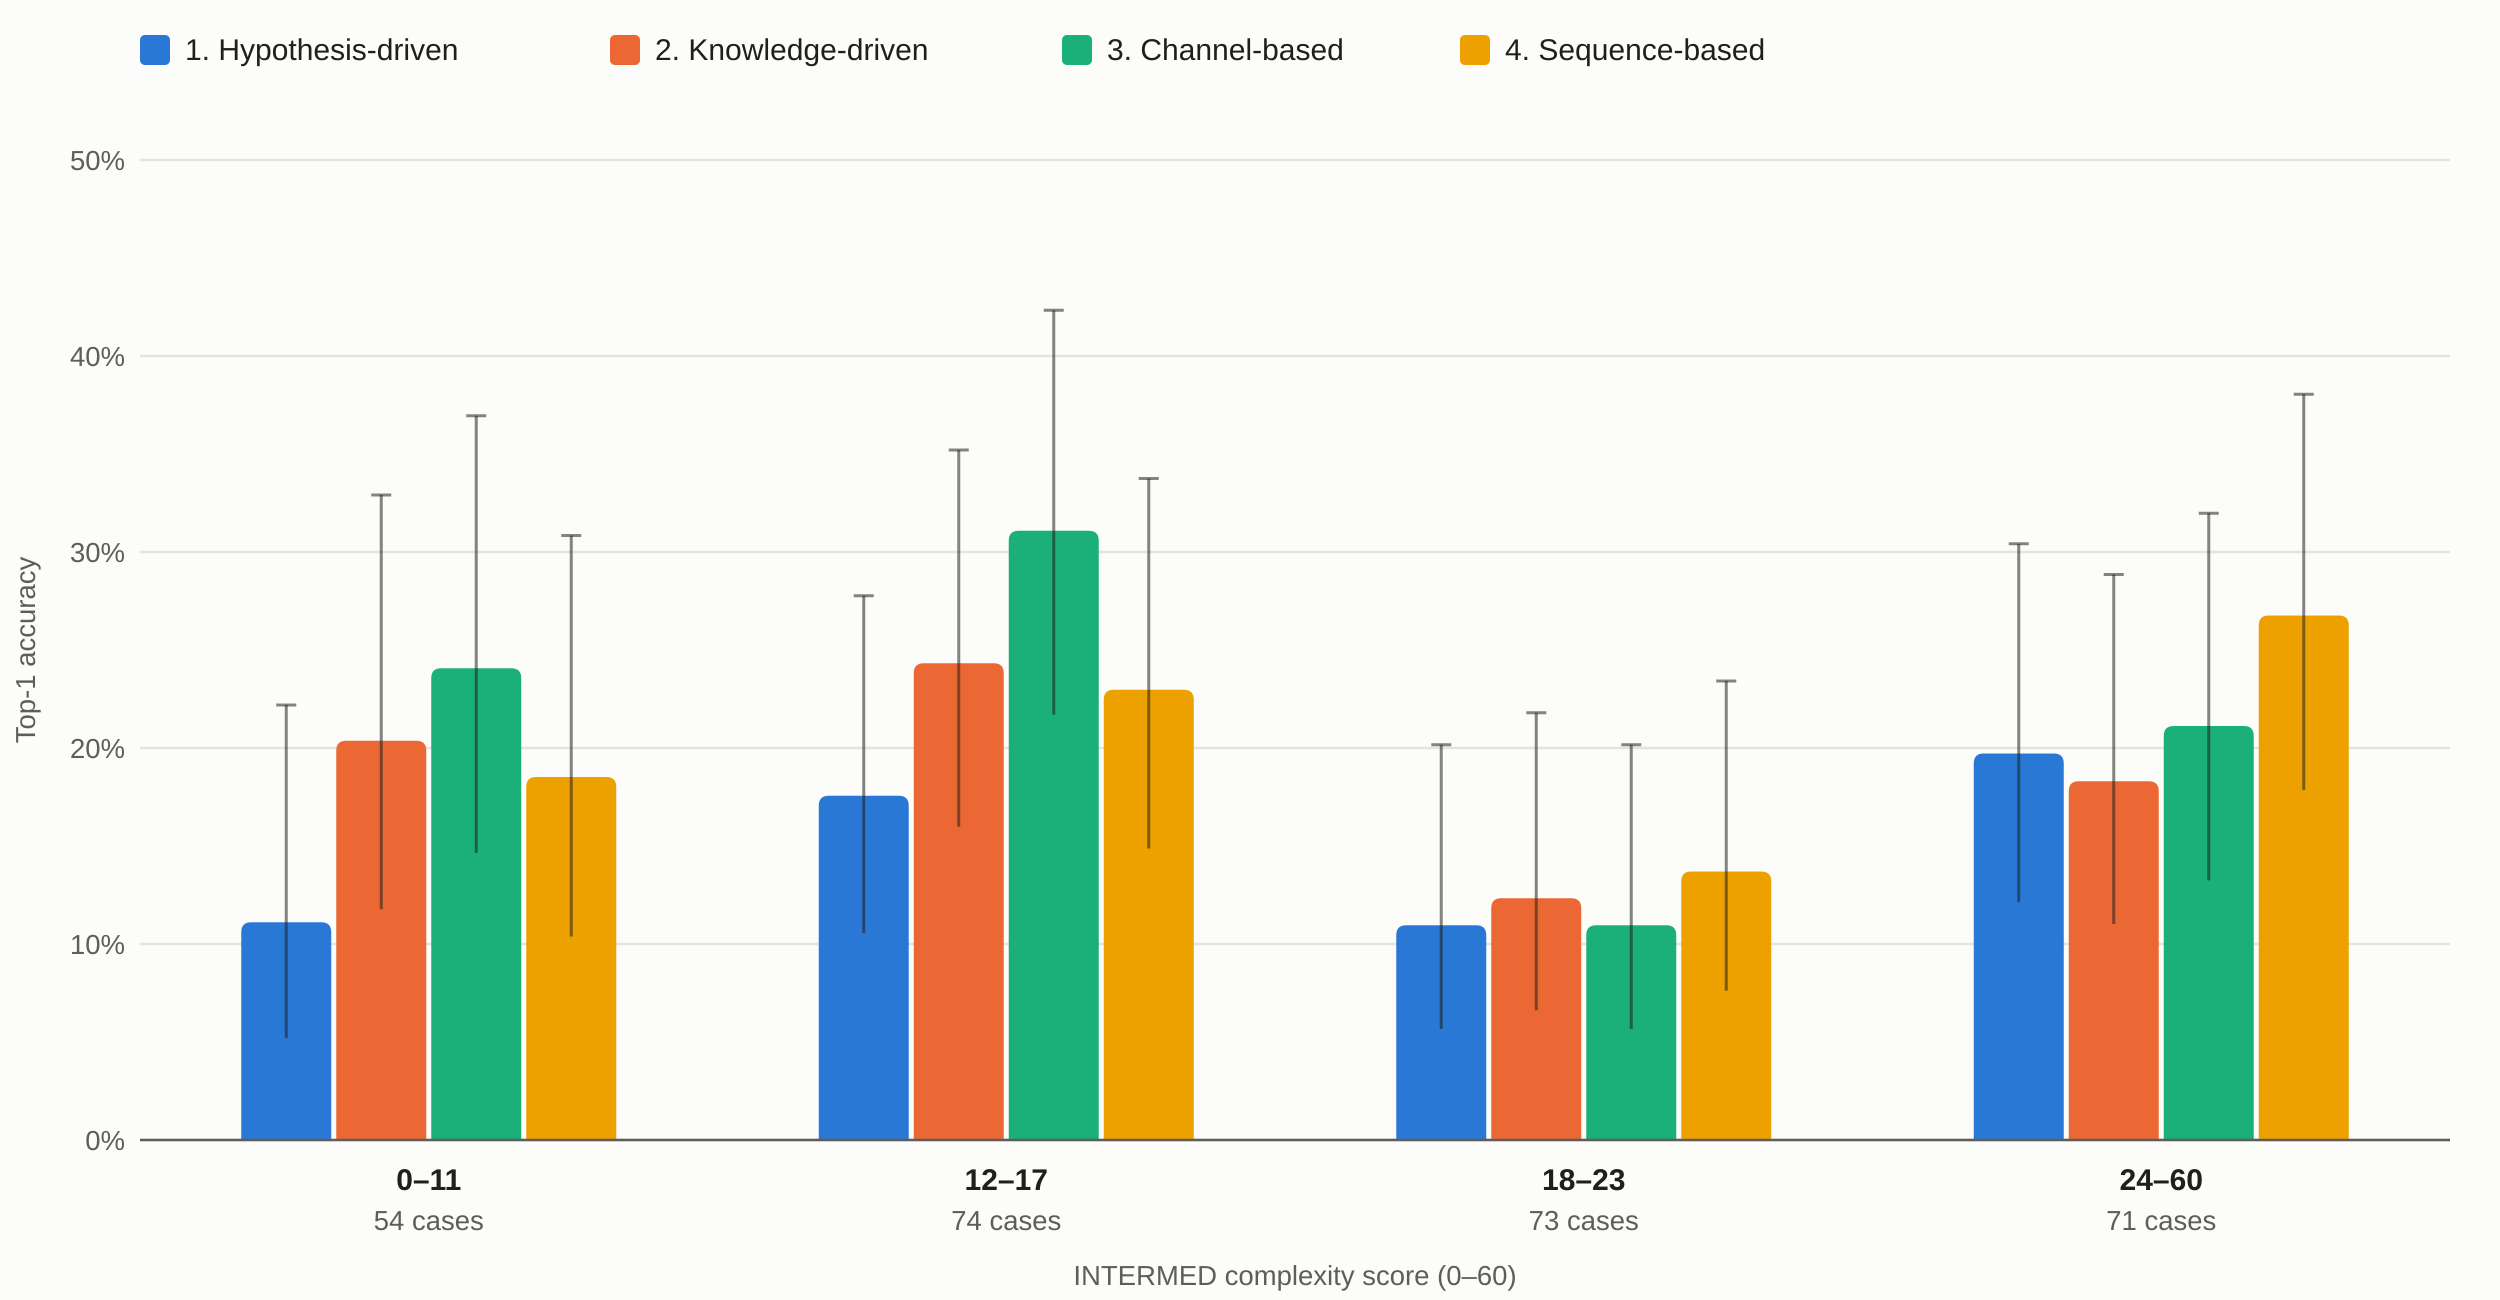
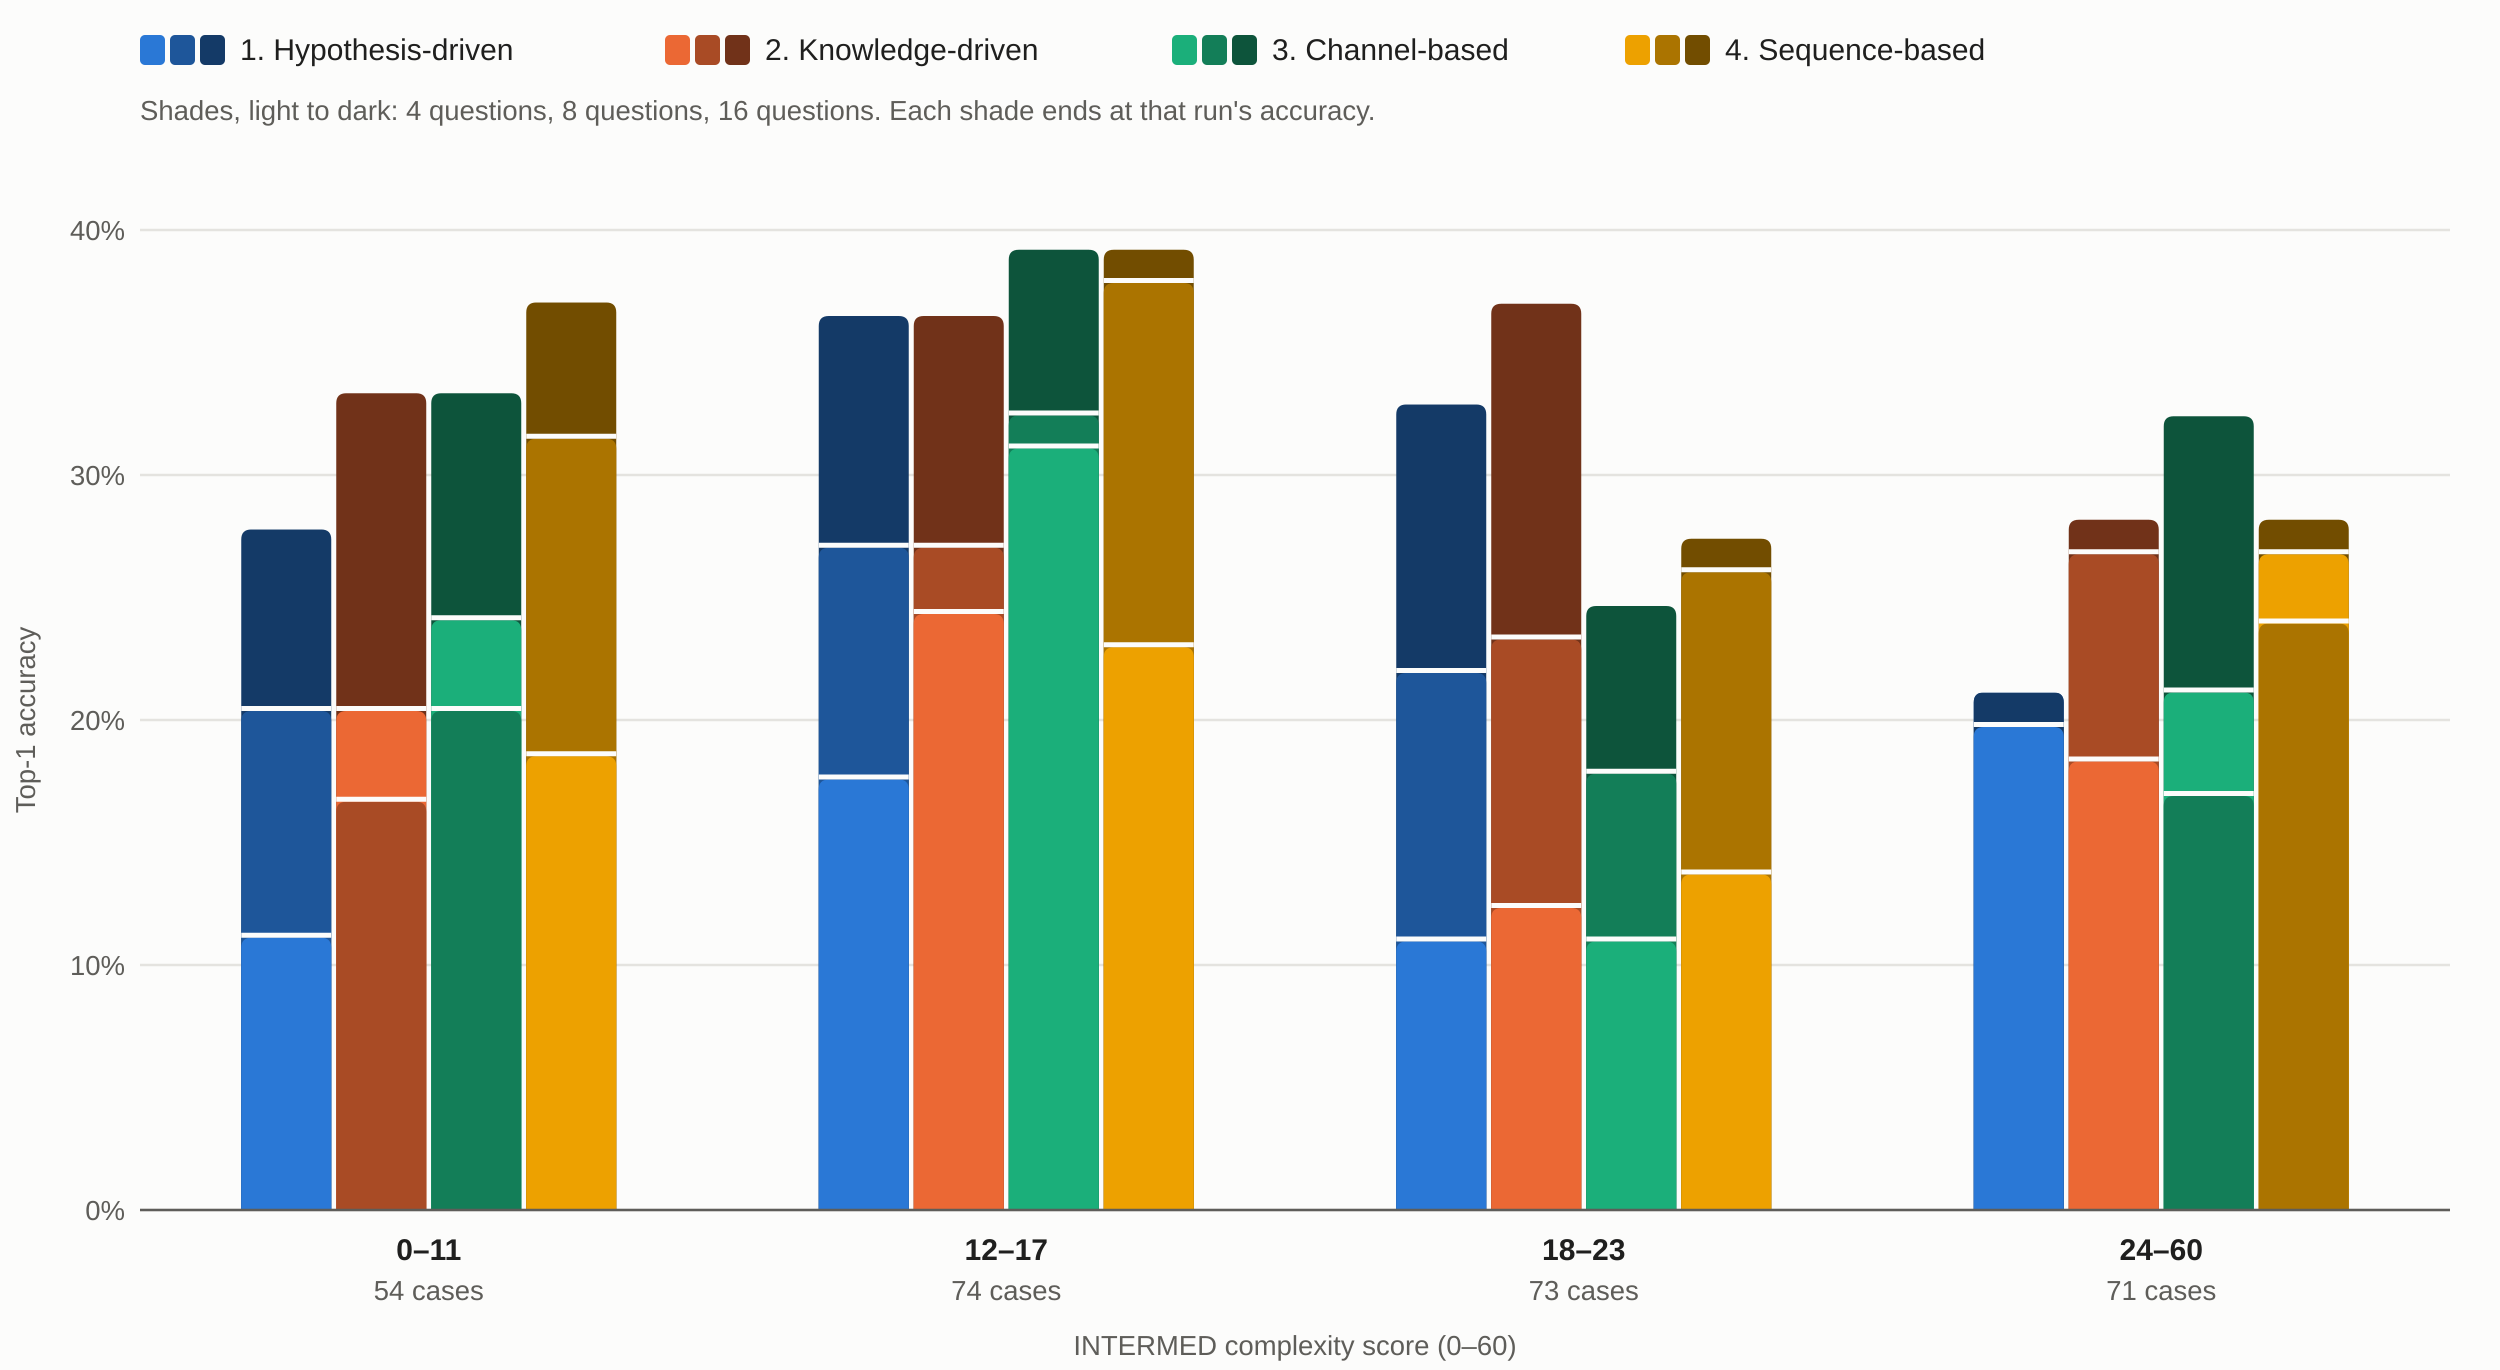
- <svg xmlns="http://www.w3.org/2000/svg" viewBox="0 0 1000 520" width="1000" height="520" font-family="-apple-system, Helvetica Neue, Arial, sans-serif" role="img" aria-label="Top-1 accuracy of each strategy by INTERMED complexity bucket">
-   <rect width="1000" height="520" fill="#fcfcfb" />
-   <rect x="56.0" y="14" width="12" height="12" rx="2" fill="#2a78d6" />
-   <text x="74.0" y="24" font-size="12" fill="#1f1f1e">1. Hypothesis-driven</text>
-   <rect x="244.0" y="14" width="12" height="12" rx="2" fill="#eb6834" />
-   <text x="262.0" y="24" font-size="12" fill="#1f1f1e">2. Knowledge-driven</text>
-   <rect x="424.8" y="14" width="12" height="12" rx="2" fill="#1baf7a" />
-   <text x="442.8" y="24" font-size="12" fill="#1f1f1e">3. Channel-based</text>
-   <rect x="584.0" y="14" width="12" height="12" rx="2" fill="#eda100" />
-   <text x="602.0" y="24" font-size="12" fill="#1f1f1e">4. Sequence-based</text>
-   <line x1="56" x2="980" y1="456.0" y2="456.0" stroke="#e4e3df" stroke-width="1" />
-   <text x="50" y="460.0" font-size="11" text-anchor="end" fill="#5e5d59">0%</text>
-   <line x1="56" x2="980" y1="377.6" y2="377.6" stroke="#e4e3df" stroke-width="1" />
-   <text x="50" y="381.6" font-size="11" text-anchor="end" fill="#5e5d59">10%</text>
-   <line x1="56" x2="980" y1="299.2" y2="299.2" stroke="#e4e3df" stroke-width="1" />
-   <text x="50" y="303.2" font-size="11" text-anchor="end" fill="#5e5d59">20%</text>
-   <line x1="56" x2="980" y1="220.8" y2="220.8" stroke="#e4e3df" stroke-width="1" />
-   <text x="50" y="224.8" font-size="11" text-anchor="end" fill="#5e5d59">30%</text>
-   <line x1="56" x2="980" y1="142.4" y2="142.4" stroke="#e4e3df" stroke-width="1" />
-   <text x="50" y="146.4" font-size="11" text-anchor="end" fill="#5e5d59">40%</text>
-   <line x1="56" x2="980" y1="64.0" y2="64.0" stroke="#e4e3df" stroke-width="1" />
-   <text x="50" y="68.0" font-size="11" text-anchor="end" fill="#5e5d59">50%</text>
-   <text transform="translate(14 260.0) rotate(-90)" font-size="11" text-anchor="middle" fill="#5e5d59">Top-1 accuracy</text>
-   <text x="171.5" y="476" font-size="12" font-weight="600" text-anchor="middle" fill="#1f1f1e">0–11</text>
-   <text x="171.5" y="492" font-size="11" text-anchor="middle" fill="#5e5d59">54 cases</text>
+ <svg xmlns="http://www.w3.org/2000/svg" viewBox="0 0 1000 548" width="1000" height="548" font-family="-apple-system, Helvetica Neue, Arial, sans-serif" role="img" aria-label="Top-1 accuracy of each strategy by INTERMED complexity bucket">
+   <rect width="1000" height="548" fill="#fcfcfb" />
+   <rect x="56.0" y="14" width="10" height="12" rx="2" fill="#2a78d6" />
+   <rect x="68.0" y="14" width="10" height="12" rx="2" fill="#1e569a" />
+   <rect x="80.0" y="14" width="10" height="12" rx="2" fill="#143a67" />
+   <text x="96.0" y="24" font-size="12" fill="#1f1f1e">1. Hypothesis-driven</text>
+   <rect x="266.0" y="14" width="10" height="12" rx="2" fill="#eb6834" />
+   <rect x="278.0" y="14" width="10" height="12" rx="2" fill="#a94b25" />
+   <rect x="290.0" y="14" width="10" height="12" rx="2" fill="#713219" />
+   <text x="306.0" y="24" font-size="12" fill="#1f1f1e">2. Knowledge-driven</text>
+   <rect x="468.8" y="14" width="10" height="12" rx="2" fill="#1baf7a" />
+   <rect x="480.8" y="14" width="10" height="12" rx="2" fill="#137e58" />
+   <rect x="492.8" y="14" width="10" height="12" rx="2" fill="#0d543b" />
+   <text x="508.8" y="24" font-size="12" fill="#1f1f1e">3. Channel-based</text>
+   <rect x="650.0" y="14" width="10" height="12" rx="2" fill="#eda100" />
+   <rect x="662.0" y="14" width="10" height="12" rx="2" fill="#ab7400" />
+   <rect x="674.0" y="14" width="10" height="12" rx="2" fill="#724d00" />
+   <text x="690.0" y="24" font-size="12" fill="#1f1f1e">4. Sequence-based</text>
+   <text x="56" y="48" font-size="11" fill="#5e5d59">Shades, light to dark: 4 questions, 8 questions, 16 questions. Each shade ends at that run's accuracy.</text>
+   <line x1="56" x2="980" y1="484.0" y2="484.0" stroke="#e4e3df" stroke-width="1" />
+   <text x="50" y="488.0" font-size="11" text-anchor="end" fill="#5e5d59">0%</text>
+   <line x1="56" x2="980" y1="386.0" y2="386.0" stroke="#e4e3df" stroke-width="1" />
+   <text x="50" y="390.0" font-size="11" text-anchor="end" fill="#5e5d59">10%</text>
+   <line x1="56" x2="980" y1="288.0" y2="288.0" stroke="#e4e3df" stroke-width="1" />
+   <text x="50" y="292.0" font-size="11" text-anchor="end" fill="#5e5d59">20%</text>
+   <line x1="56" x2="980" y1="190.0" y2="190.0" stroke="#e4e3df" stroke-width="1" />
+   <text x="50" y="194.0" font-size="11" text-anchor="end" fill="#5e5d59">30%</text>
+   <line x1="56" x2="980" y1="92.0" y2="92.0" stroke="#e4e3df" stroke-width="1" />
+   <text x="50" y="96.0" font-size="11" text-anchor="end" fill="#5e5d59">40%</text>
+   <text transform="translate(14 288.0) rotate(-90)" font-size="11" text-anchor="middle" fill="#5e5d59">Top-1 accuracy</text>
+   <text x="171.5" y="504" font-size="12" font-weight="600" text-anchor="middle" fill="#1f1f1e">0–11</text>
+   <text x="171.5" y="520" font-size="11" text-anchor="middle" fill="#5e5d59">54 cases</text>
  <g>
-     <path d="M96.5,456.0 V372.9 Q96.5,368.9 100.5,368.9 H128.5 Q132.5,368.9 132.5,372.9 V456.0 Z" fill="#2a78d6" />
-     <line x1="114.5" x2="114.5" y1="415.3" y2="282.0" stroke="#1f1f1e" stroke-width="1.2" stroke-opacity="0.55" />
-     <line x1="110.5" x2="118.5" y1="282.0" y2="282.0" stroke="#1f1f1e" stroke-width="1.2" stroke-opacity="0.55" />
+     <path d="M96.5,484.0 V215.8 Q96.5,211.8 100.5,211.8 H128.5 Q132.5,211.8 132.5,215.8 V484.0 Z" fill="#143a67" />
+     <path d="M96.5,484.0 V288.4 Q96.5,284.4 100.5,284.4 H128.5 Q132.5,284.4 132.5,288.4 V484.0 Z" fill="#1e569a" />
+     <line x1="96.5" x2="132.5" y1="283.4" y2="283.4" stroke="#fcfcfb" stroke-width="2" />
+     <path d="M96.5,484.0 V379.1 Q96.5,375.1 100.5,375.1 H128.5 Q132.5,375.1 132.5,379.1 V484.0 Z" fill="#2a78d6" />
+     <line x1="96.5" x2="132.5" y1="374.1" y2="374.1" stroke="#fcfcfb" stroke-width="2" />
  </g>
  <g>
-     <path d="M134.5,456.0 V300.3 Q134.5,296.3 138.5,296.3 H166.5 Q170.5,296.3 170.5,300.3 V456.0 Z" fill="#eb6834" />
-     <line x1="152.5" x2="152.5" y1="363.7" y2="198.0" stroke="#1f1f1e" stroke-width="1.2" stroke-opacity="0.55" />
-     <line x1="148.5" x2="156.5" y1="198.0" y2="198.0" stroke="#1f1f1e" stroke-width="1.2" stroke-opacity="0.55" />
+     <path d="M134.5,484.0 V161.3 Q134.5,157.3 138.5,157.3 H166.5 Q170.5,157.3 170.5,161.3 V484.0 Z" fill="#713219" />
+     <path d="M134.5,484.0 V288.4 Q134.5,284.4 138.5,284.4 H166.5 Q170.5,284.4 170.5,288.4 V484.0 Z" fill="#eb6834" />
+     <line x1="134.5" x2="170.5" y1="283.4" y2="283.4" stroke="#fcfcfb" stroke-width="2" />
+     <path d="M134.5,484.0 V324.7 Q134.5,320.7 138.5,320.7 H166.5 Q170.5,320.7 170.5,324.7 V484.0 Z" fill="#a94b25" />
+     <line x1="134.5" x2="170.5" y1="319.7" y2="319.7" stroke="#fcfcfb" stroke-width="2" />
  </g>
  <g>
-     <path d="M172.5,456.0 V271.3 Q172.5,267.3 176.5,267.3 H204.5 Q208.5,267.3 208.5,271.3 V456.0 Z" fill="#1baf7a" />
-     <line x1="190.5" x2="190.5" y1="341.2" y2="166.3" stroke="#1f1f1e" stroke-width="1.2" stroke-opacity="0.55" />
-     <line x1="186.5" x2="194.5" y1="166.3" y2="166.3" stroke="#1f1f1e" stroke-width="1.2" stroke-opacity="0.55" />
+     <path d="M172.5,484.0 V161.3 Q172.5,157.3 176.5,157.3 H204.5 Q208.5,157.3 208.5,161.3 V484.0 Z" fill="#0d543b" />
+     <path d="M172.5,484.0 V252.1 Q172.5,248.1 176.5,248.1 H204.5 Q208.5,248.1 208.5,252.1 V484.0 Z" fill="#1baf7a" />
+     <line x1="172.5" x2="208.5" y1="247.1" y2="247.1" stroke="#fcfcfb" stroke-width="2" />
+     <path d="M172.5,484.0 V288.4 Q172.5,284.4 176.5,284.4 H204.5 Q208.5,284.4 208.5,288.4 V484.0 Z" fill="#137e58" />
+     <line x1="172.5" x2="208.5" y1="283.4" y2="283.4" stroke="#fcfcfb" stroke-width="2" />
  </g>
  <g>
-     <path d="M210.5,456.0 V314.8 Q210.5,310.8 214.5,310.8 H242.5 Q246.5,310.8 246.5,314.8 V456.0 Z" fill="#eda100" />
-     <line x1="228.5" x2="228.5" y1="374.6" y2="214.2" stroke="#1f1f1e" stroke-width="1.2" stroke-opacity="0.55" />
-     <line x1="224.5" x2="232.5" y1="214.2" y2="214.2" stroke="#1f1f1e" stroke-width="1.2" stroke-opacity="0.55" />
+     <path d="M210.5,484.0 V125.0 Q210.5,121.0 214.5,121.0 H242.5 Q246.5,121.0 246.5,125.0 V484.0 Z" fill="#724d00" />
+     <path d="M210.5,484.0 V179.5 Q210.5,175.5 214.5,175.5 H242.5 Q246.5,175.5 246.5,179.5 V484.0 Z" fill="#ab7400" />
+     <line x1="210.5" x2="246.5" y1="174.5" y2="174.5" stroke="#fcfcfb" stroke-width="2" />
+     <path d="M210.5,484.0 V306.5 Q210.5,302.5 214.5,302.5 H242.5 Q246.5,302.5 246.5,306.5 V484.0 Z" fill="#eda100" />
+     <line x1="210.5" x2="246.5" y1="301.5" y2="301.5" stroke="#fcfcfb" stroke-width="2" />
  </g>
-   <text x="402.5" y="476" font-size="12" font-weight="600" text-anchor="middle" fill="#1f1f1e">12–17</text>
-   <text x="402.5" y="492" font-size="11" text-anchor="middle" fill="#5e5d59">74 cases</text>
+   <text x="402.5" y="504" font-size="12" font-weight="600" text-anchor="middle" fill="#1f1f1e">12–17</text>
+   <text x="402.5" y="520" font-size="11" text-anchor="middle" fill="#5e5d59">74 cases</text>
  <g>
-     <path d="M327.5,456.0 V322.3 Q327.5,318.3 331.5,318.3 H359.5 Q363.5,318.3 363.5,322.3 V456.0 Z" fill="#2a78d6" />
-     <line x1="345.5" x2="345.5" y1="373.2" y2="238.3" stroke="#1f1f1e" stroke-width="1.2" stroke-opacity="0.55" />
-     <line x1="341.5" x2="349.5" y1="238.3" y2="238.3" stroke="#1f1f1e" stroke-width="1.2" stroke-opacity="0.55" />
+     <path d="M327.5,484.0 V130.4 Q327.5,126.4 331.5,126.4 H359.5 Q363.5,126.4 363.5,130.4 V484.0 Z" fill="#143a67" />
+     <path d="M327.5,484.0 V223.1 Q327.5,219.1 331.5,219.1 H359.5 Q363.5,219.1 363.5,223.1 V484.0 Z" fill="#1e569a" />
+     <line x1="327.5" x2="363.5" y1="218.1" y2="218.1" stroke="#fcfcfb" stroke-width="2" />
+     <path d="M327.5,484.0 V315.8 Q327.5,311.8 331.5,311.8 H359.5 Q363.5,311.8 363.5,315.8 V484.0 Z" fill="#2a78d6" />
+     <line x1="327.5" x2="363.5" y1="310.8" y2="310.8" stroke="#fcfcfb" stroke-width="2" />
  </g>
  <g>
-     <path d="M365.5,456.0 V269.3 Q365.5,265.3 369.5,265.3 H397.5 Q401.5,265.3 401.5,269.3 V456.0 Z" fill="#eb6834" />
-     <line x1="383.5" x2="383.5" y1="330.7" y2="180.0" stroke="#1f1f1e" stroke-width="1.2" stroke-opacity="0.55" />
-     <line x1="379.5" x2="387.5" y1="180.0" y2="180.0" stroke="#1f1f1e" stroke-width="1.2" stroke-opacity="0.55" />
+     <path d="M365.5,484.0 V130.4 Q365.5,126.4 369.5,126.4 H397.5 Q401.5,126.4 401.5,130.4 V484.0 Z" fill="#713219" />
+     <path d="M365.5,484.0 V223.1 Q365.5,219.1 369.5,219.1 H397.5 Q401.5,219.1 401.5,223.1 V484.0 Z" fill="#a94b25" />
+     <line x1="365.5" x2="401.5" y1="218.1" y2="218.1" stroke="#fcfcfb" stroke-width="2" />
+     <path d="M365.5,484.0 V249.6 Q365.5,245.6 369.5,245.6 H397.5 Q401.5,245.6 401.5,249.6 V484.0 Z" fill="#eb6834" />
+     <line x1="365.5" x2="401.5" y1="244.6" y2="244.6" stroke="#fcfcfb" stroke-width="2" />
  </g>
  <g>
-     <path d="M403.5,456.0 V216.3 Q403.5,212.3 407.5,212.3 H435.5 Q439.5,212.3 439.5,216.3 V456.0 Z" fill="#1baf7a" />
-     <line x1="421.5" x2="421.5" y1="285.9" y2="124.1" stroke="#1f1f1e" stroke-width="1.2" stroke-opacity="0.55" />
-     <line x1="417.5" x2="425.5" y1="124.1" y2="124.1" stroke="#1f1f1e" stroke-width="1.2" stroke-opacity="0.55" />
+     <path d="M403.5,484.0 V103.9 Q403.5,99.9 407.5,99.9 H435.5 Q439.5,99.9 439.5,103.9 V484.0 Z" fill="#0d543b" />
+     <path d="M403.5,484.0 V170.2 Q403.5,166.2 407.5,166.2 H435.5 Q439.5,166.2 439.5,170.2 V484.0 Z" fill="#137e58" />
+     <line x1="403.5" x2="439.5" y1="165.2" y2="165.2" stroke="#fcfcfb" stroke-width="2" />
+     <path d="M403.5,484.0 V183.4 Q403.5,179.4 407.5,179.4 H435.5 Q439.5,179.4 439.5,183.4 V484.0 Z" fill="#1baf7a" />
+     <line x1="403.5" x2="439.5" y1="178.4" y2="178.4" stroke="#fcfcfb" stroke-width="2" />
  </g>
  <g>
-     <path d="M441.5,456.0 V279.9 Q441.5,275.9 445.5,275.9 H473.5 Q477.5,275.9 477.5,279.9 V456.0 Z" fill="#eda100" />
-     <line x1="459.5" x2="459.5" y1="339.4" y2="191.4" stroke="#1f1f1e" stroke-width="1.2" stroke-opacity="0.55" />
-     <line x1="455.5" x2="463.5" y1="191.4" y2="191.4" stroke="#1f1f1e" stroke-width="1.2" stroke-opacity="0.55" />
+     <path d="M441.5,484.0 V103.9 Q441.5,99.9 445.5,99.9 H473.5 Q477.5,99.9 477.5,103.9 V484.0 Z" fill="#724d00" />
+     <path d="M441.5,484.0 V117.2 Q441.5,113.2 445.5,113.2 H473.5 Q477.5,113.2 477.5,117.2 V484.0 Z" fill="#ab7400" />
+     <line x1="441.5" x2="477.5" y1="112.2" y2="112.2" stroke="#fcfcfb" stroke-width="2" />
+     <path d="M441.5,484.0 V262.9 Q441.5,258.9 445.5,258.9 H473.5 Q477.5,258.9 477.5,262.9 V484.0 Z" fill="#eda100" />
+     <line x1="441.5" x2="477.5" y1="257.9" y2="257.9" stroke="#fcfcfb" stroke-width="2" />
  </g>
-   <text x="633.5" y="476" font-size="12" font-weight="600" text-anchor="middle" fill="#1f1f1e">18–23</text>
-   <text x="633.5" y="492" font-size="11" text-anchor="middle" fill="#5e5d59">73 cases</text>
+   <text x="633.5" y="504" font-size="12" font-weight="600" text-anchor="middle" fill="#1f1f1e">18–23</text>
+   <text x="633.5" y="520" font-size="11" text-anchor="middle" fill="#5e5d59">73 cases</text>
  <g>
-     <path d="M558.5,456.0 V374.1 Q558.5,370.1 562.5,370.1 H590.5 Q594.5,370.1 594.5,374.1 V456.0 Z" fill="#2a78d6" />
-     <line x1="576.5" x2="576.5" y1="411.6" y2="297.9" stroke="#1f1f1e" stroke-width="1.2" stroke-opacity="0.55" />
-     <line x1="572.5" x2="580.5" y1="297.9" y2="297.9" stroke="#1f1f1e" stroke-width="1.2" stroke-opacity="0.55" />
+     <path d="M558.5,484.0 V165.8 Q558.5,161.8 562.5,161.8 H590.5 Q594.5,161.8 594.5,165.8 V484.0 Z" fill="#143a67" />
+     <path d="M558.5,484.0 V273.2 Q558.5,269.2 562.5,269.2 H590.5 Q594.5,269.2 594.5,273.2 V484.0 Z" fill="#1e569a" />
+     <line x1="558.5" x2="594.5" y1="268.2" y2="268.2" stroke="#fcfcfb" stroke-width="2" />
+     <path d="M558.5,484.0 V380.6 Q558.5,376.6 562.5,376.6 H590.5 Q594.5,376.6 594.5,380.6 V484.0 Z" fill="#2a78d6" />
+     <line x1="558.5" x2="594.5" y1="375.6" y2="375.6" stroke="#fcfcfb" stroke-width="2" />
  </g>
  <g>
-     <path d="M596.5,456.0 V363.3 Q596.5,359.3 600.5,359.3 H628.5 Q632.5,359.3 632.5,363.3 V456.0 Z" fill="#eb6834" />
-     <line x1="614.5" x2="614.5" y1="404.1" y2="285.1" stroke="#1f1f1e" stroke-width="1.2" stroke-opacity="0.55" />
-     <line x1="610.5" x2="618.5" y1="285.1" y2="285.1" stroke="#1f1f1e" stroke-width="1.2" stroke-opacity="0.55" />
+     <path d="M596.5,484.0 V125.5 Q596.5,121.5 600.5,121.5 H628.5 Q632.5,121.5 632.5,125.5 V484.0 Z" fill="#713219" />
+     <path d="M596.5,484.0 V259.8 Q596.5,255.8 600.5,255.8 H628.5 Q632.5,255.8 632.5,259.8 V484.0 Z" fill="#a94b25" />
+     <line x1="596.5" x2="632.5" y1="254.8" y2="254.8" stroke="#fcfcfb" stroke-width="2" />
+     <path d="M596.5,484.0 V367.2 Q596.5,363.2 600.5,363.2 H628.5 Q632.5,363.2 632.5,367.2 V484.0 Z" fill="#eb6834" />
+     <line x1="596.5" x2="632.5" y1="362.2" y2="362.2" stroke="#fcfcfb" stroke-width="2" />
  </g>
  <g>
-     <path d="M634.5,456.0 V374.1 Q634.5,370.1 638.5,370.1 H666.5 Q670.5,370.1 670.5,374.1 V456.0 Z" fill="#1baf7a" />
-     <line x1="652.5" x2="652.5" y1="411.6" y2="297.9" stroke="#1f1f1e" stroke-width="1.2" stroke-opacity="0.55" />
-     <line x1="648.5" x2="656.5" y1="297.9" y2="297.9" stroke="#1f1f1e" stroke-width="1.2" stroke-opacity="0.55" />
+     <path d="M634.5,484.0 V246.4 Q634.5,242.4 638.5,242.4 H666.5 Q670.5,242.4 670.5,246.4 V484.0 Z" fill="#0d543b" />
+     <path d="M634.5,484.0 V313.5 Q634.5,309.5 638.5,309.5 H666.5 Q670.5,309.5 670.5,313.5 V484.0 Z" fill="#137e58" />
+     <line x1="634.5" x2="670.5" y1="308.5" y2="308.5" stroke="#fcfcfb" stroke-width="2" />
+     <path d="M634.5,484.0 V380.6 Q634.5,376.6 638.5,376.6 H666.5 Q670.5,376.6 670.5,380.6 V484.0 Z" fill="#1baf7a" />
+     <line x1="634.5" x2="670.5" y1="375.6" y2="375.6" stroke="#fcfcfb" stroke-width="2" />
  </g>
  <g>
-     <path d="M672.5,456.0 V352.6 Q672.5,348.6 676.5,348.6 H704.5 Q708.5,348.6 708.5,352.6 V456.0 Z" fill="#eda100" />
-     <line x1="690.5" x2="690.5" y1="396.3" y2="272.4" stroke="#1f1f1e" stroke-width="1.2" stroke-opacity="0.55" />
-     <line x1="686.5" x2="694.5" y1="272.4" y2="272.4" stroke="#1f1f1e" stroke-width="1.2" stroke-opacity="0.55" />
+     <path d="M672.5,484.0 V219.5 Q672.5,215.5 676.5,215.5 H704.5 Q708.5,215.5 708.5,219.5 V484.0 Z" fill="#724d00" />
+     <path d="M672.5,484.0 V232.9 Q672.5,228.9 676.5,228.9 H704.5 Q708.5,228.9 708.5,232.9 V484.0 Z" fill="#ab7400" />
+     <line x1="672.5" x2="708.5" y1="227.9" y2="227.9" stroke="#fcfcfb" stroke-width="2" />
+     <path d="M672.5,484.0 V353.8 Q672.5,349.8 676.5,349.8 H704.5 Q708.5,349.8 708.5,353.8 V484.0 Z" fill="#eda100" />
+     <line x1="672.5" x2="708.5" y1="348.8" y2="348.8" stroke="#fcfcfb" stroke-width="2" />
  </g>
-   <text x="864.5" y="476" font-size="12" font-weight="600" text-anchor="middle" fill="#1f1f1e">24–60</text>
-   <text x="864.5" y="492" font-size="11" text-anchor="middle" fill="#5e5d59">71 cases</text>
+   <text x="864.5" y="504" font-size="12" font-weight="600" text-anchor="middle" fill="#1f1f1e">24–60</text>
+   <text x="864.5" y="520" font-size="11" text-anchor="middle" fill="#5e5d59">71 cases</text>
  <g>
-     <path d="M789.5,456.0 V305.4 Q789.5,301.4 793.5,301.4 H821.5 Q825.5,301.4 825.5,305.4 V456.0 Z" fill="#2a78d6" />
-     <line x1="807.5" x2="807.5" y1="360.9" y2="217.5" stroke="#1f1f1e" stroke-width="1.2" stroke-opacity="0.55" />
-     <line x1="803.5" x2="811.5" y1="217.5" y2="217.5" stroke="#1f1f1e" stroke-width="1.2" stroke-opacity="0.55" />
+     <path d="M789.5,484.0 V281.0 Q789.5,277.0 793.5,277.0 H821.5 Q825.5,277.0 825.5,281.0 V484.0 Z" fill="#1e569a" />
+     <path d="M789.5,484.0 V281.0 Q789.5,277.0 793.5,277.0 H821.5 Q825.5,277.0 825.5,281.0 V484.0 Z" fill="#143a67" />
+     <line x1="789.5" x2="825.5" y1="276.0" y2="276.0" stroke="#fcfcfb" stroke-width="2" />
+     <path d="M789.5,484.0 V294.8 Q789.5,290.8 793.5,290.8 H821.5 Q825.5,290.8 825.5,294.8 V484.0 Z" fill="#2a78d6" />
+     <line x1="789.5" x2="825.5" y1="289.8" y2="289.8" stroke="#fcfcfb" stroke-width="2" />
  </g>
  <g>
-     <path d="M827.5,456.0 V316.5 Q827.5,312.5 831.5,312.5 H859.5 Q863.5,312.5 863.5,316.5 V456.0 Z" fill="#eb6834" />
-     <line x1="845.5" x2="845.5" y1="369.6" y2="229.8" stroke="#1f1f1e" stroke-width="1.2" stroke-opacity="0.55" />
-     <line x1="841.5" x2="849.5" y1="229.8" y2="229.8" stroke="#1f1f1e" stroke-width="1.2" stroke-opacity="0.55" />
+     <path d="M827.5,484.0 V211.9 Q827.5,207.9 831.5,207.9 H859.5 Q863.5,207.9 863.5,211.9 V484.0 Z" fill="#713219" />
+     <path d="M827.5,484.0 V225.7 Q827.5,221.7 831.5,221.7 H859.5 Q863.5,221.7 863.5,225.7 V484.0 Z" fill="#a94b25" />
+     <line x1="827.5" x2="863.5" y1="220.7" y2="220.7" stroke="#fcfcfb" stroke-width="2" />
+     <path d="M827.5,484.0 V308.6 Q827.5,304.6 831.5,304.6 H859.5 Q863.5,304.6 863.5,308.6 V484.0 Z" fill="#eb6834" />
+     <line x1="827.5" x2="863.5" y1="303.6" y2="303.6" stroke="#fcfcfb" stroke-width="2" />
  </g>
  <g>
-     <path d="M865.5,456.0 V294.4 Q865.5,290.4 869.5,290.4 H897.5 Q901.5,290.4 901.5,294.4 V456.0 Z" fill="#1baf7a" />
-     <line x1="883.5" x2="883.5" y1="352.2" y2="205.3" stroke="#1f1f1e" stroke-width="1.2" stroke-opacity="0.55" />
-     <line x1="879.5" x2="887.5" y1="205.3" y2="205.3" stroke="#1f1f1e" stroke-width="1.2" stroke-opacity="0.55" />
+     <path d="M865.5,484.0 V170.5 Q865.5,166.5 869.5,166.5 H897.5 Q901.5,166.5 901.5,170.5 V484.0 Z" fill="#0d543b" />
+     <path d="M865.5,484.0 V281.0 Q865.5,277.0 869.5,277.0 H897.5 Q901.5,277.0 901.5,281.0 V484.0 Z" fill="#1baf7a" />
+     <line x1="865.5" x2="901.5" y1="276.0" y2="276.0" stroke="#fcfcfb" stroke-width="2" />
+     <path d="M865.5,484.0 V322.4 Q865.5,318.4 869.5,318.4 H897.5 Q901.5,318.4 901.5,322.4 V484.0 Z" fill="#137e58" />
+     <line x1="865.5" x2="901.5" y1="317.4" y2="317.4" stroke="#fcfcfb" stroke-width="2" />
  </g>
  <g>
-     <path d="M903.5,456.0 V250.2 Q903.5,246.2 907.5,246.2 H935.5 Q939.5,246.2 939.5,250.2 V456.0 Z" fill="#eda100" />
-     <line x1="921.5" x2="921.5" y1="316.0" y2="157.7" stroke="#1f1f1e" stroke-width="1.2" stroke-opacity="0.55" />
-     <line x1="917.5" x2="925.5" y1="157.7" y2="157.7" stroke="#1f1f1e" stroke-width="1.2" stroke-opacity="0.55" />
+     <path d="M903.5,484.0 V211.9 Q903.5,207.9 907.5,207.9 H935.5 Q939.5,207.9 939.5,211.9 V484.0 Z" fill="#724d00" />
+     <path d="M903.5,484.0 V225.7 Q903.5,221.7 907.5,221.7 H935.5 Q939.5,221.7 939.5,225.7 V484.0 Z" fill="#eda100" />
+     <line x1="903.5" x2="939.5" y1="220.7" y2="220.7" stroke="#fcfcfb" stroke-width="2" />
+     <path d="M903.5,484.0 V253.4 Q903.5,249.4 907.5,249.4 H935.5 Q939.5,249.4 939.5,253.4 V484.0 Z" fill="#ab7400" />
+     <line x1="903.5" x2="939.5" y1="248.4" y2="248.4" stroke="#fcfcfb" stroke-width="2" />
  </g>
-   <line x1="56" x2="980" y1="456.0" y2="456.0" stroke="#5e5d59" stroke-width="1" />
-   <text x="518.0" y="514" font-size="11" text-anchor="middle" fill="#5e5d59">INTERMED complexity score (0–60)</text>
+   <line x1="56" x2="980" y1="484.0" y2="484.0" stroke="#5e5d59" stroke-width="1" />
+   <text x="518.0" y="542" font-size="11" text-anchor="middle" fill="#5e5d59">INTERMED complexity score (0–60)</text>
</svg>
